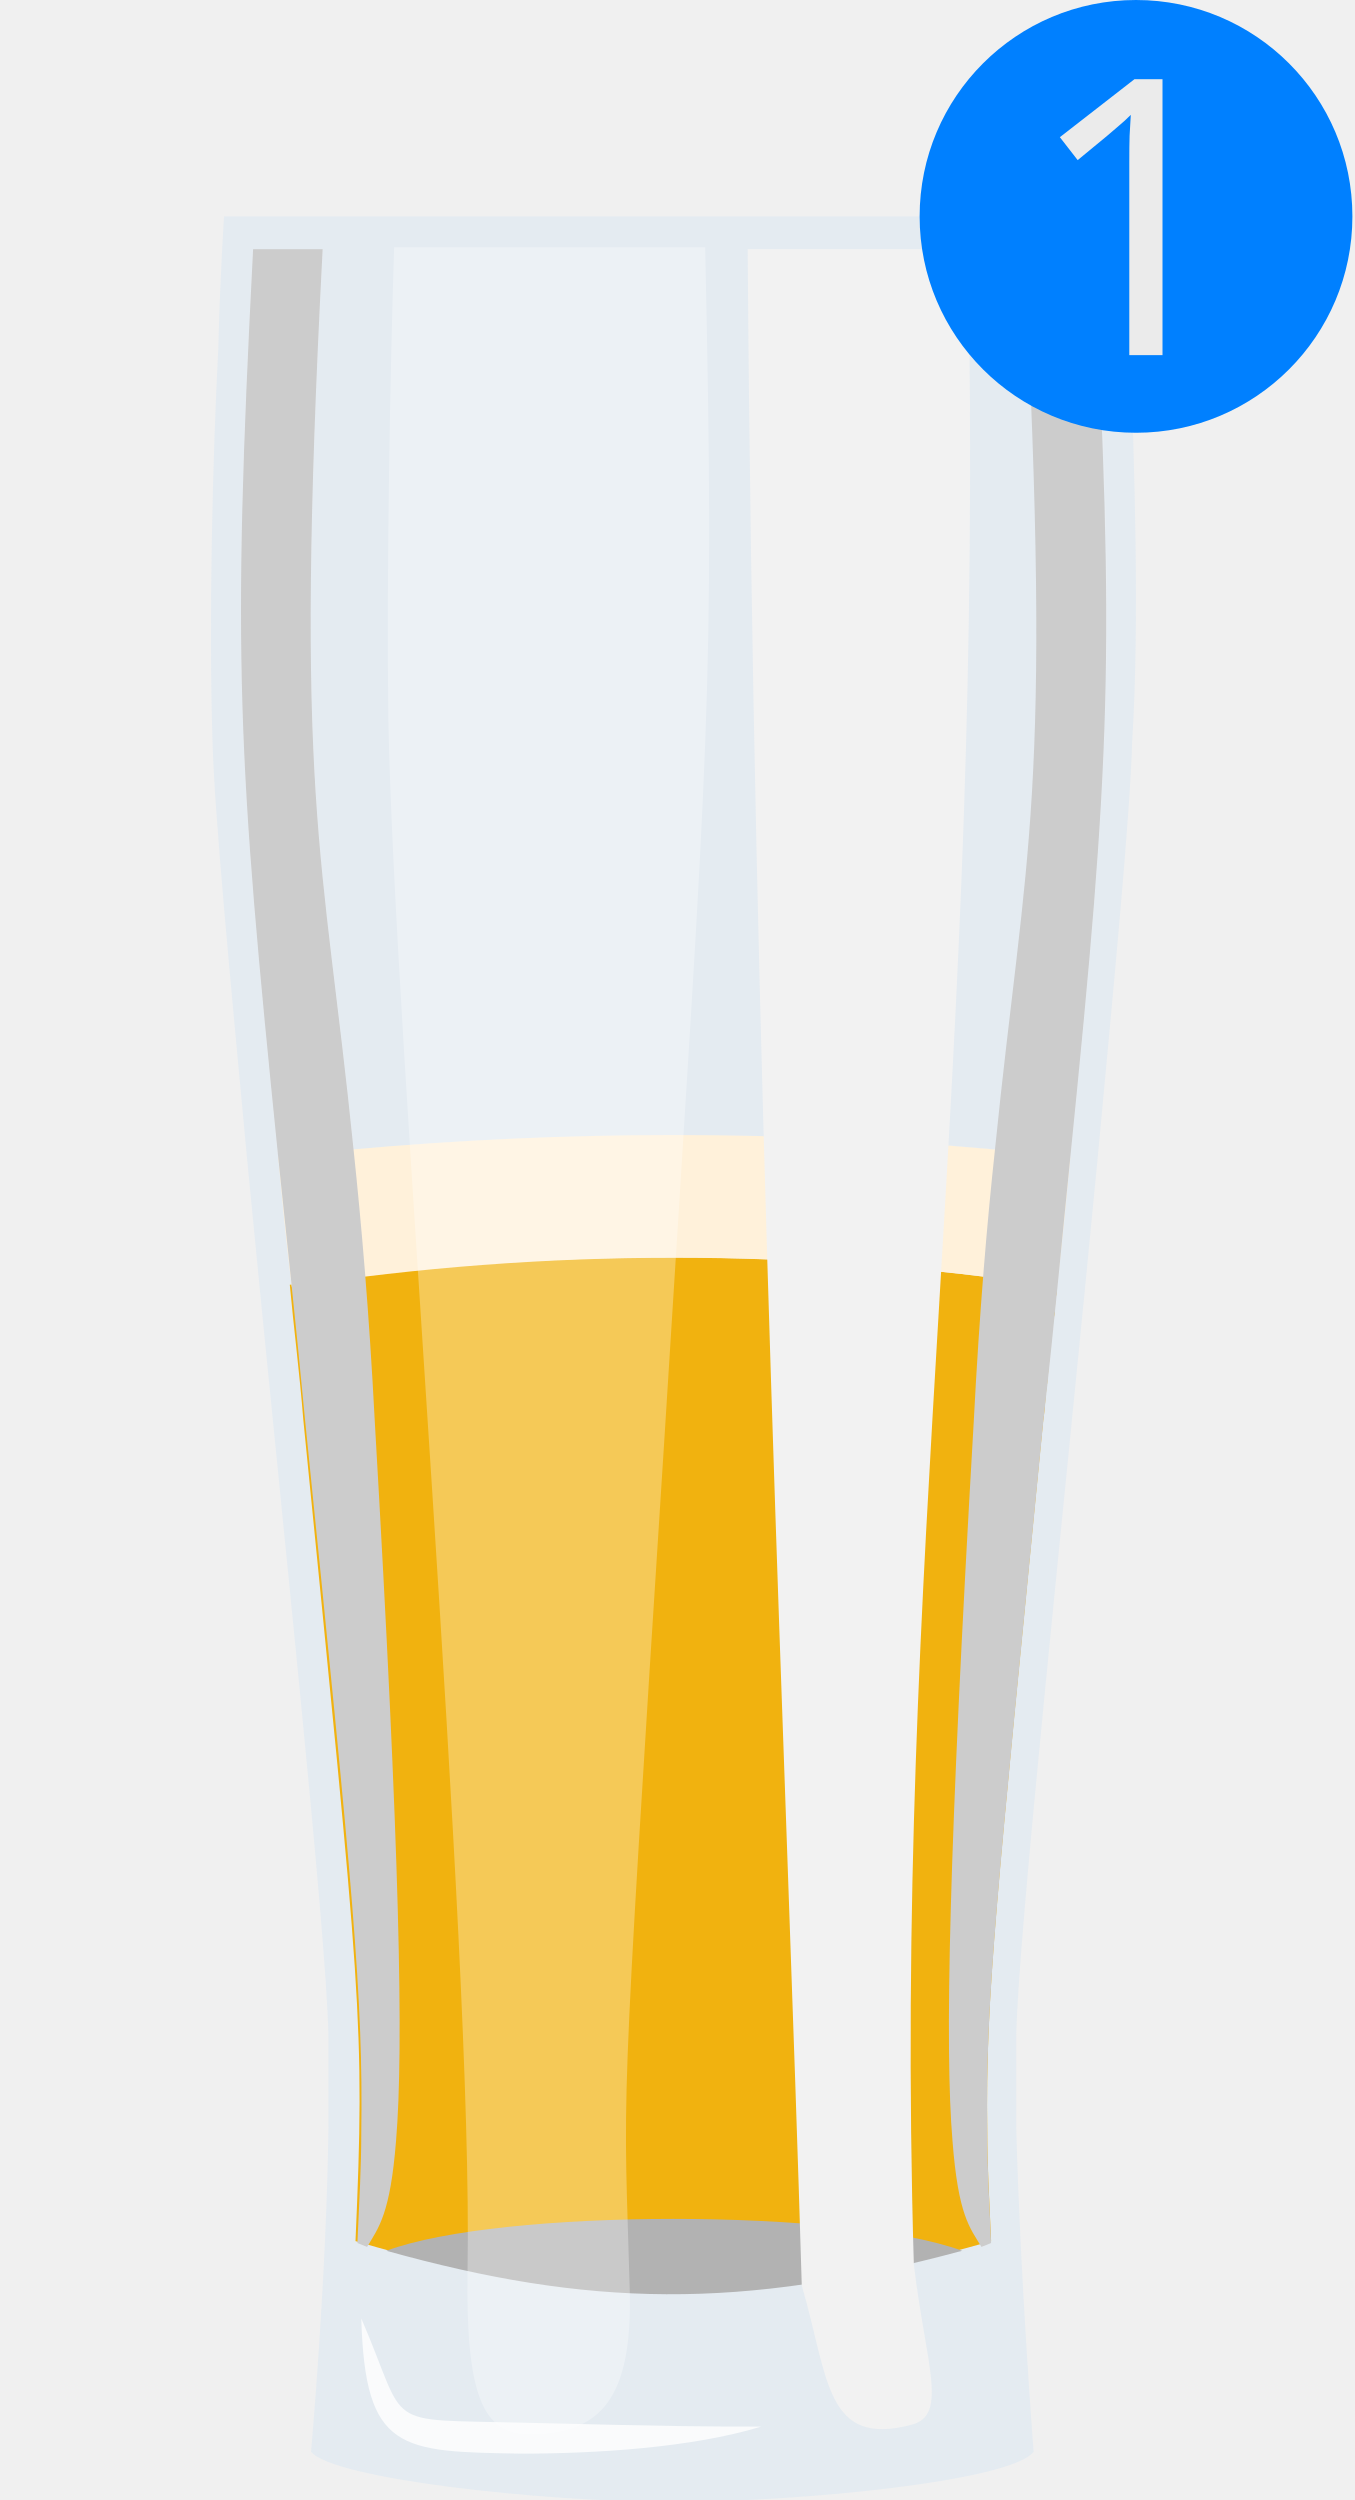
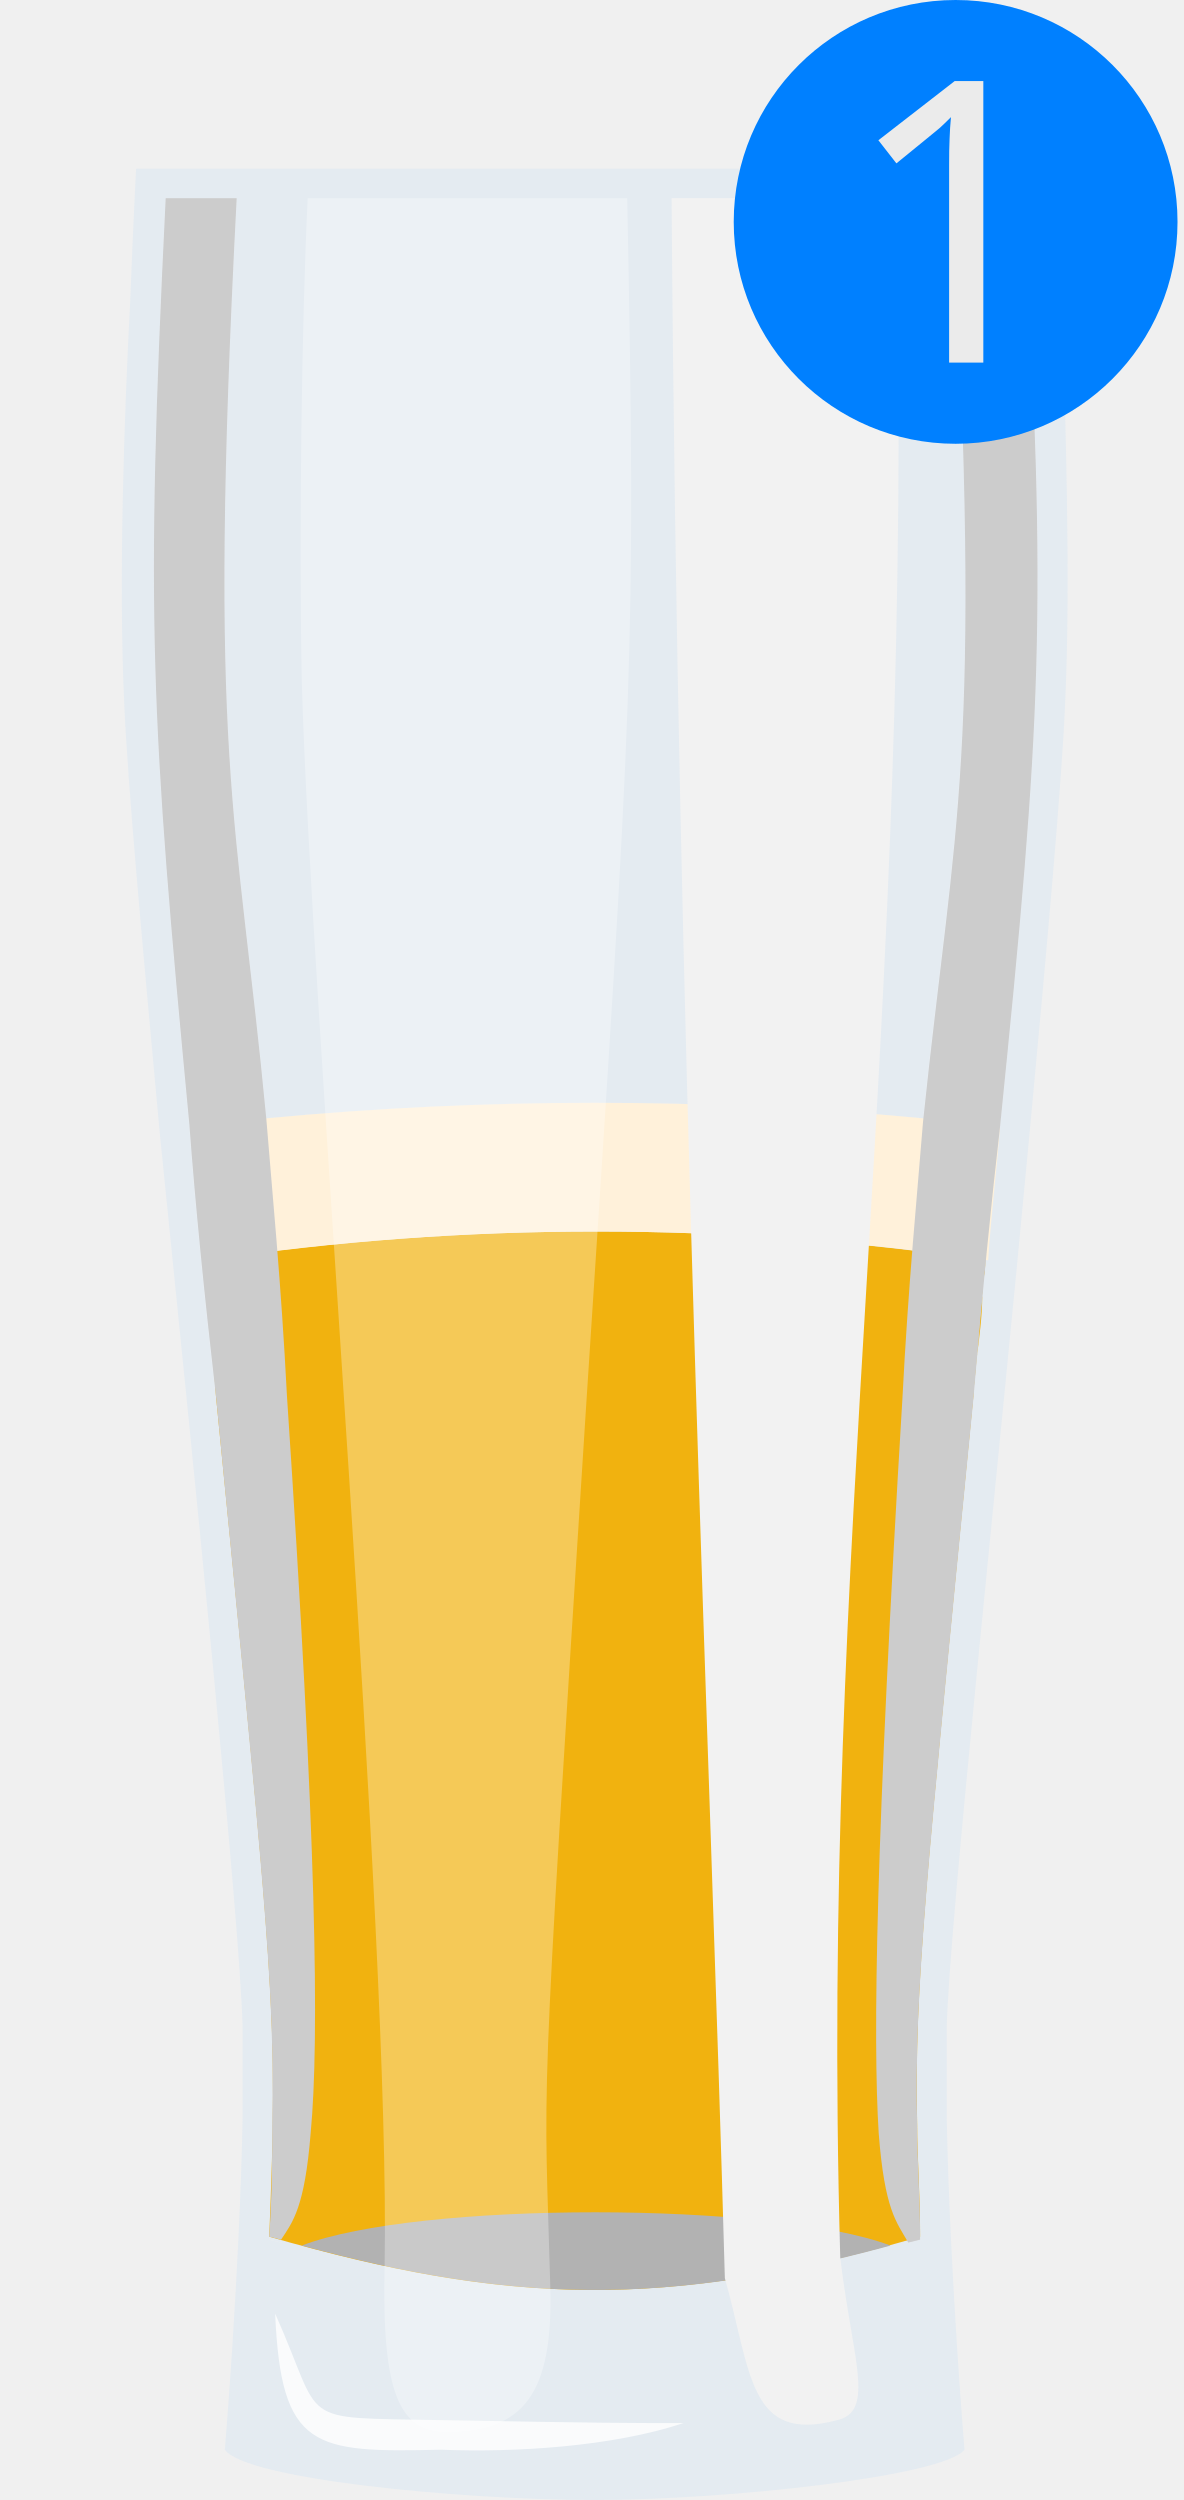
- <svg xmlns="http://www.w3.org/2000/svg" version="1.1" id="Layer_1" x="0px" y="0px" viewBox="0 0 70.1 129.4" style="enable-background:new 0 0 70.1 129.4;" xml:space="preserve">
+ <svg xmlns="http://www.w3.org/2000/svg" version="1.1" id="Layer_1" x="0px" y="0px" viewBox="0 0 40 84.5" style="enable-background:new 0 0 40 84.5;" xml:space="preserve">
  <style type="text/css">
	.st0{fill:#E4EBF1;}
	.st1{fill:none;}
	.st2{fill:#F1B20F;}
	.st3{fill:#FFF1DA;}
	.st4{fill:#B2B2B2;}
	.st5{fill:#F2F2F2;}
	.st6{opacity:0.3;}
	.st7{fill:#FFFFFF;}
	.st8{fill:#CCCCCC;}
	.st9{opacity:0.8;fill:#FFFFFF;enable-background:new    ;}
	.st10{fill:#0080FF;}
	.st11{fill:#EBEBEB;}
	.st12{font-family:'SegoeUI-Bold';}
- 	.st13{font-size:20px;}
+ 	.st13{font-size:13.335px;}
</style>
  <g>
    <g id="Layer_2_1_">
      <g id="Layer_1-2">
-         <path class="st0" d="M58.5,18c-0.2-4-0.3-6.8-0.3-6.8H11.6c0,0-0.2,2.8-0.3,6.8C11,23.8,10.8,32.1,11,38.4     c0.1,3.7,0.9,12.1,1.8,21.7c1.7,17.7,4.1,39.8,4.2,45.3c0,1.5,0,3.1,0,4.7c-0.1,7.9-0.9,16.8-0.9,16.8c1.1,1.4,11.9,2.6,18.7,2.6     s17.6-1.1,18.7-2.6c0,0-0.7-9-0.9-16.8c0-1.6,0-3.2,0-4.7c0.1-5.4,2.5-27.5,4.2-45.3c0.9-9.6,1.7-18,1.8-21.7     C59,32.1,58.7,23.8,58.5,18z M55.4,59.9c-0.4,3.9-0.8,8.4-1.4,13.7c-2.4,24.5-3,29.8-2.9,36.8c0,1.7,0.1,3.5,0.2,5.7l-0.5,0.2     c-0.6-1-1.2-1.6-1.5-5.5c-9.5,2.1-19.3,2.1-28.8,0c-0.3,3.8-0.9,4.5-1.5,5.5l-0.5-0.2c0.1-2.2,0.2-4,0.2-5.7     c0.1-7-0.4-12.3-2.9-36.8c-0.5-5.3-1-9.8-1.4-13.7c-2.1-20.7-2.4-25.8-1.3-47h3.6c-1.5,28.7,0,30.8,1.6,46.6     c11.1-1,22.2-1,33.3,0c1.6-15.8,3-17.9,1.5-46.6h3.6C57.7,34,57.5,39.1,55.4,59.9z" />
-         <path class="st0" d="M55.4,59.9c-0.4,3.9-0.8,8.4-1.4,13.7c-2.4,24.5-3,29.8-2.9,36.8c0,1.7,0.1,3.5,0.2,5.7l-0.5,0.2     c-0.6-1-1.2-1.6-1.5-5.5c-9.5,2.1-19.3,2.1-28.8,0c-0.3,3.8-0.9,4.5-1.5,5.5l-0.5-0.2c0.1-2.2,0.2-4,0.2-5.7     c0.1-7-0.4-12.3-2.9-36.8c-0.5-5.3-1-9.8-1.4-13.7c-2.1-20.7-2.4-25.8-1.3-47h3.6c-1.5,28.7,0,30.8,1.6,46.6     c11.1-1,22.2-1,33.3,0c1.6-15.8,3-17.9,1.5-46.6h3.6C57.7,34,57.5,39.1,55.4,59.9z" />
-         <path class="st1" d="M54.7,66.6c-13.1-2-26.5-2-39.6,0l0,0c-2.7-26.4-3.2-30.3-2-53.7h43.6C57.9,36.2,57.4,40.1,54.7,66.6z" />
-         <path class="st2" d="M54.7,66.6c0,0.4-0.1,0.7-0.1,1.1c0,0.2,0,0.4-0.1,0.6c-0.1,1.1-0.2,2.2-0.3,3.3c-0.1,0.6-0.1,1.3-0.2,1.9     c-2.4,24.5-3,29.8-2.9,36.8c0,1.7,0.1,3.5,0.2,5.7c-12.9,3.7-21,3.5-32.9,0c0.5-11.4,0.3-12.3-2.7-42.5c-0.2-2.5-0.5-4.8-0.7-7     l0,0C28.2,64.6,41.6,64.6,54.7,66.6z" />
-         <path class="st2" d="M54.2,71.7c0.1-1.2,0.2-2.3,0.3-3.3C54.4,69.4,54.3,70.5,54.2,71.7z" />
-         <path class="st2" d="M54.7,66.6c0,0.4-0.1,0.7-0.1,1.1C54.6,67.3,54.7,66.9,54.7,66.6L54.7,66.6z" />
-         <path class="st3" d="M55.4,59.9c-0.2,2.1-0.4,4.3-0.7,6.7l0,0c-13.1-2-26.5-2-39.6,0c-0.3-2.4-0.5-4.6-0.7-6.7     c1.3-0.2,2.6-0.3,3.8-0.4c11.1-1,22.2-1,33.3,0C52.8,59.6,54.1,59.7,55.4,59.9z" />
-         <path class="st4" d="M49.8,116.5c-11.5,3.1-19.4,2.9-29.8,0C25.9,114.3,43.8,114.3,49.8,116.5z" />
+         <path class="st0" d="M35.9,10.2c-0.1-2.7-0.2-4.5-0.2-4.5H4.6c0,0-0.1,1.9-0.2,4.5C4.2,14,4,19.6,4.2,23.8     c0.1,2.5,0.6,8,1.2,14.5c1.2,11.8,2.7,26.6,2.8,30.2c0,1,0,2,0,3.1c-0.1,5.2-0.6,11.2-0.6,11.2c0.7,1,8,1.7,12.5,1.7     s11.8-0.8,12.5-1.7c0,0-0.5-6-0.6-11.2c0-1.1,0-2.2,0-3.1c0.1-3.6,1.7-18.4,2.8-30.2c0.6-6.4,1.1-12,1.2-14.5     C36.2,19.6,36,14,35.9,10.2z M33.8,38.1c-0.3,2.6-0.6,5.6-0.9,9.2c-1.6,16.3-2,19.9-1.9,24.6c0,1.1,0.1,2.3,0.1,3.8l-0.4,0.1     c-0.4-0.7-0.8-1.1-1-3.7c-6.3,1.4-12.9,1.4-19.2,0c-0.2,2.6-0.6,3-1,3.7l-0.4-0.1c0.1-1.5,0.1-2.7,0.1-3.8     c0.1-4.7-0.3-8.2-1.9-24.6c-0.4-3.5-0.7-6.5-0.9-9.2C5.1,24.3,4.9,20.9,5.6,6.7H8C7,25.9,8,27.3,9,37.8c7.4-0.7,14.8-0.7,22.2,0     c1.1-10.5,2-12,1-31.1h2.4C35.4,20.9,35.2,24.3,33.8,38.1z" />
+         <path class="st0" d="M33.8,38.1c-0.3,2.6-0.6,5.6-0.9,9.2c-1.6,16.3-2,19.9-1.9,24.6c0,1.1,0.1,2.3,0.1,3.8l-0.4,0.1     c-0.4-0.7-0.8-1.1-1-3.7c-6.3,1.4-12.9,1.4-19.2,0c-0.2,2.6-0.6,3-1,3.7l-0.4-0.1c0.1-1.5,0.1-2.7,0.1-3.8     c0.1-4.7-0.3-8.2-1.9-24.6c-0.4-3.5-0.7-6.5-0.9-9.2C5.1,24.3,4.9,20.9,5.6,6.7H8C7,25.9,8,27.3,9,37.8c7.4-0.7,14.8-0.7,22.2,0     c1.1-10.5,2-12,1-31.1h2.4C35.4,20.9,35.2,24.3,33.8,38.1z" />
+         <path class="st1" d="M33.3,42.6c-8.8-1.3-17.7-1.3-26.4,0l0,0C5.1,25,4.8,22.3,5.6,6.7h29.1C35.5,22.3,35.1,24.9,33.3,42.6z" />
+         <path class="st2" d="M33.3,42.6c0,0.2,0,0.5-0.1,0.7c0,0.1,0,0.3,0,0.4c-0.1,0.7-0.1,1.5-0.2,2.2c0,0.4-0.1,0.9-0.1,1.3     c-1.6,16.3-2,19.9-1.9,24.6c0,1.1,0.1,2.3,0.1,3.8c-8.6,2.5-14,2.3-22,0c0.3-7.6,0.2-8.2-1.8-28.4C7.2,45.6,7,44,6.9,42.6l0,0     C15.7,41.3,24.6,41.3,33.3,42.6z" />
+         <path class="st2" d="M33,46c0.1-0.8,0.1-1.5,0.2-2.2C33.2,44.5,33.1,45.2,33,46z" />
+         <path class="st2" d="M33.3,42.6c0,0.2,0,0.5-0.1,0.7C33.3,43.1,33.3,42.8,33.3,42.6L33.3,42.6z" />
+         <path class="st3" d="M33.8,38.1c-0.1,1.4-0.3,2.9-0.4,4.5l0,0c-8.8-1.3-17.7-1.3-26.4,0c-0.2-1.6-0.3-3.1-0.5-4.5     C7.3,38,8.2,37.9,9,37.8c7.4-0.7,14.8-0.7,22.2,0C32.1,37.9,32.9,38,33.8,38.1z" />
+         <path class="st4" d="M30.1,75.9c-7.7,2.1-12.9,1.9-19.9,0C14.1,74.4,26.1,74.4,30.1,75.9z" />
        <g>
-           <path class="st5" d="M47.3,117.2c0.6,5.1,1.8,7.8-0.1,8.3c-4.5,1.2-4.3-2.4-5.7-7.2C40.7,91.3,39,55.9,38.7,12.9h11.4      C51,56.3,46.2,79.8,47.3,117.2z" />
+           <path class="st5" d="M28.4,76.3c0.4,3.4,1.2,5.2-0.1,5.5c-3,0.8-2.9-1.6-3.8-4.8c-0.5-18-1.6-41.6-1.8-70.3h7.6      C30.9,35.7,27.7,51.4,28.4,76.3z" />
        </g>
        <g class="st6">
-           <path class="st7" d="M34.4,74.3c-2.4,37.4-2.1,33.3-1.8,44.4c0.1,5.3-1.4,7.3-5.2,7.3c-2.4,0-3.3-2-3.2-8.5      c0.3-16.8-3.8-63.8-4.1-80.3c-0.1-7.6,0.1-18.2,0.3-24.4h16.1C37,36,36.7,37.6,34.4,74.3z" />
+           <path class="st7" d="M19.8,47.7c-1.6,25-1.4,22.2-1.2,29.6c0.1,3.6-0.9,4.9-3.5,4.9c-1.6,0-2.2-1.3-2.1-5.6      c0.2-11.2-2.5-42.6-2.8-53.6c-0.1-5.1,0-12.2,0.2-16.3h10.8C21.5,22.2,21.4,23.2,19.8,47.7z" />
        </g>
        <g>
-           <path class="st8" d="M55.4,59.9c-0.4,3.9-0.8,8.4-1.4,13.7c-2.4,24.5-3,29.8-2.9,36.8c0,1.7,0.1,3.5,0.2,5.7l-0.5,0.2      c-0.6-1-1.2-1.6-1.5-5.5c-0.4-4.8-0.2-14.8,1.1-37.2c0.3-5.8,0.7-10.4,1.1-14.1c1.6-15.8,3-17.9,1.5-46.6h3.6      C57.7,34,57.5,39.1,55.4,59.9z" />
+           <path class="st8" d="M33.8,38.1c-0.3,2.6-0.6,5.6-0.9,9.2c-1.6,16.3-2,19.9-1.9,24.6c0,1.1,0.1,2.3,0.1,3.8l-0.4,0.1      c-0.4-0.7-0.8-1.1-1-3.7c-0.2-3.2-0.1-9.9,0.8-24.8c0.2-3.9,0.5-6.9,0.7-9.4c1.1-10.5,2-12,1-31.1h2.4      C35.4,20.9,35.2,24.3,33.8,38.1z" />
        </g>
        <g>
-           <path class="st8" d="M20.5,110.8c-0.3,3.8-0.9,4.5-1.5,5.5l-0.5-0.2c0.1-2.2,0.2-4,0.2-5.7c0.1-7-0.4-12.3-2.9-36.8      c-0.5-5.3-1-9.8-1.4-13.7c-2.1-20.7-2.4-25.8-1.3-47h3.6c-1.5,28.7,0,30.8,1.6,46.6c0.4,3.8,0.8,8.3,1.1,14.1      C20.7,96,20.9,106,20.5,110.8z" />
+           <path class="st8" d="M10.5,72.1c-0.2,2.5-0.6,3-1,3.6l-0.4-0.1c0.1-1.5,0.1-2.7,0.1-3.8c0.1-4.7-0.3-8.2-1.9-24.6      c-0.4-3.5-0.7-6.5-0.9-9.2C5.1,24.3,4.9,20.9,5.6,6.7H8C7,25.9,8,27.3,9,37.8c0.2,2.5,0.5,5.5,0.7,9.4      C10.7,62.2,10.8,68.9,10.5,72.1z" />
        </g>
-         <path class="st9" d="M18.7,120c2.5,5.8,0.9,5.2,8.4,5.4c8.2,0.2,9.4,0.2,12.3,0.2c-3.6,1.1-8.6,1.4-12.4,1.4     C20.7,126.9,18.9,126.9,18.7,120z" />
+         <path class="st9" d="M9.3,78.2c1.7,3.8,0.6,3.5,5.6,3.6c5.5,0.1,6.3,0.1,8.2,0.1c-2.4,0.8-5.7,1-8.2,0.9     C10.6,82.9,9.5,82.8,9.3,78.2z" />
      </g>
    </g>
  </g>
  <g>
-     <circle id="path1269" class="st10" cx="58.8" cy="11.2" r="11.2" />
-     <text transform="matrix(1 0 0 1 53.0772 18.3819)" class="st11 st12 st13">1</text>
+     <circle id="path1269" class="st10" cx="32.3" cy="7.5" r="7.5" />
+     <text transform="matrix(1 0 0 1 28.5018 12.2563)" class="st11 st12 st13">1</text>
  </g>
</svg>
